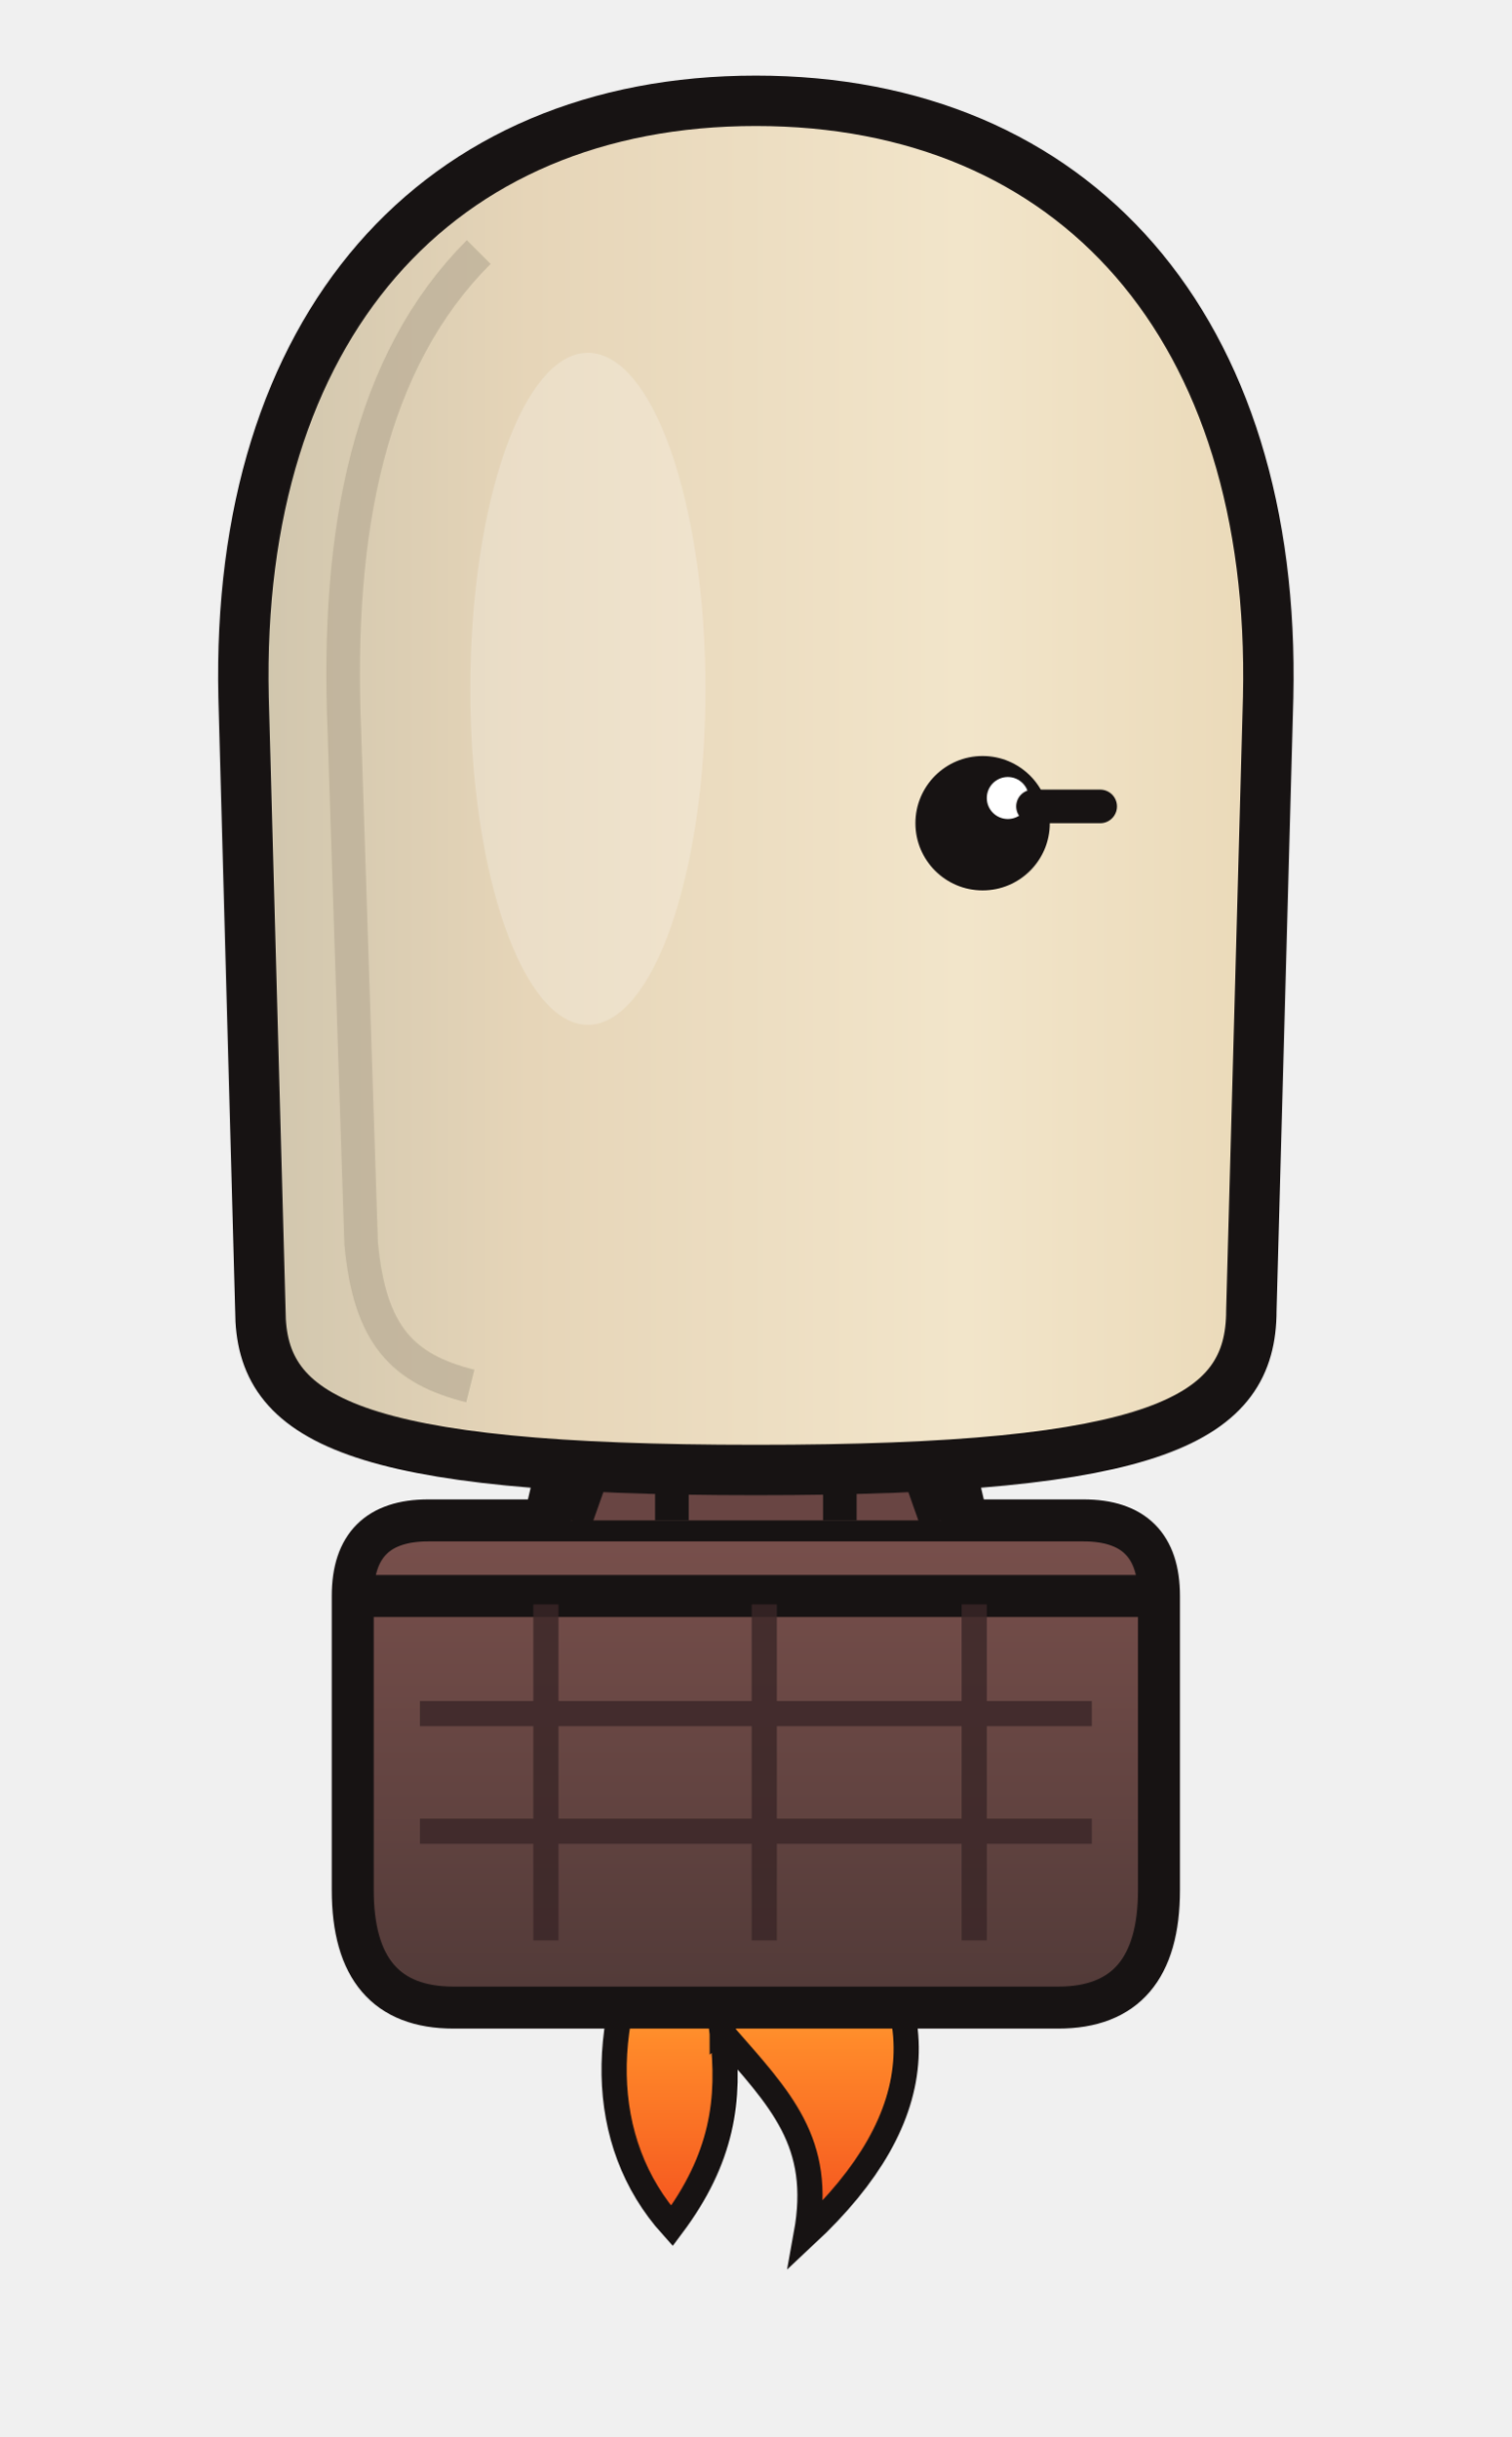
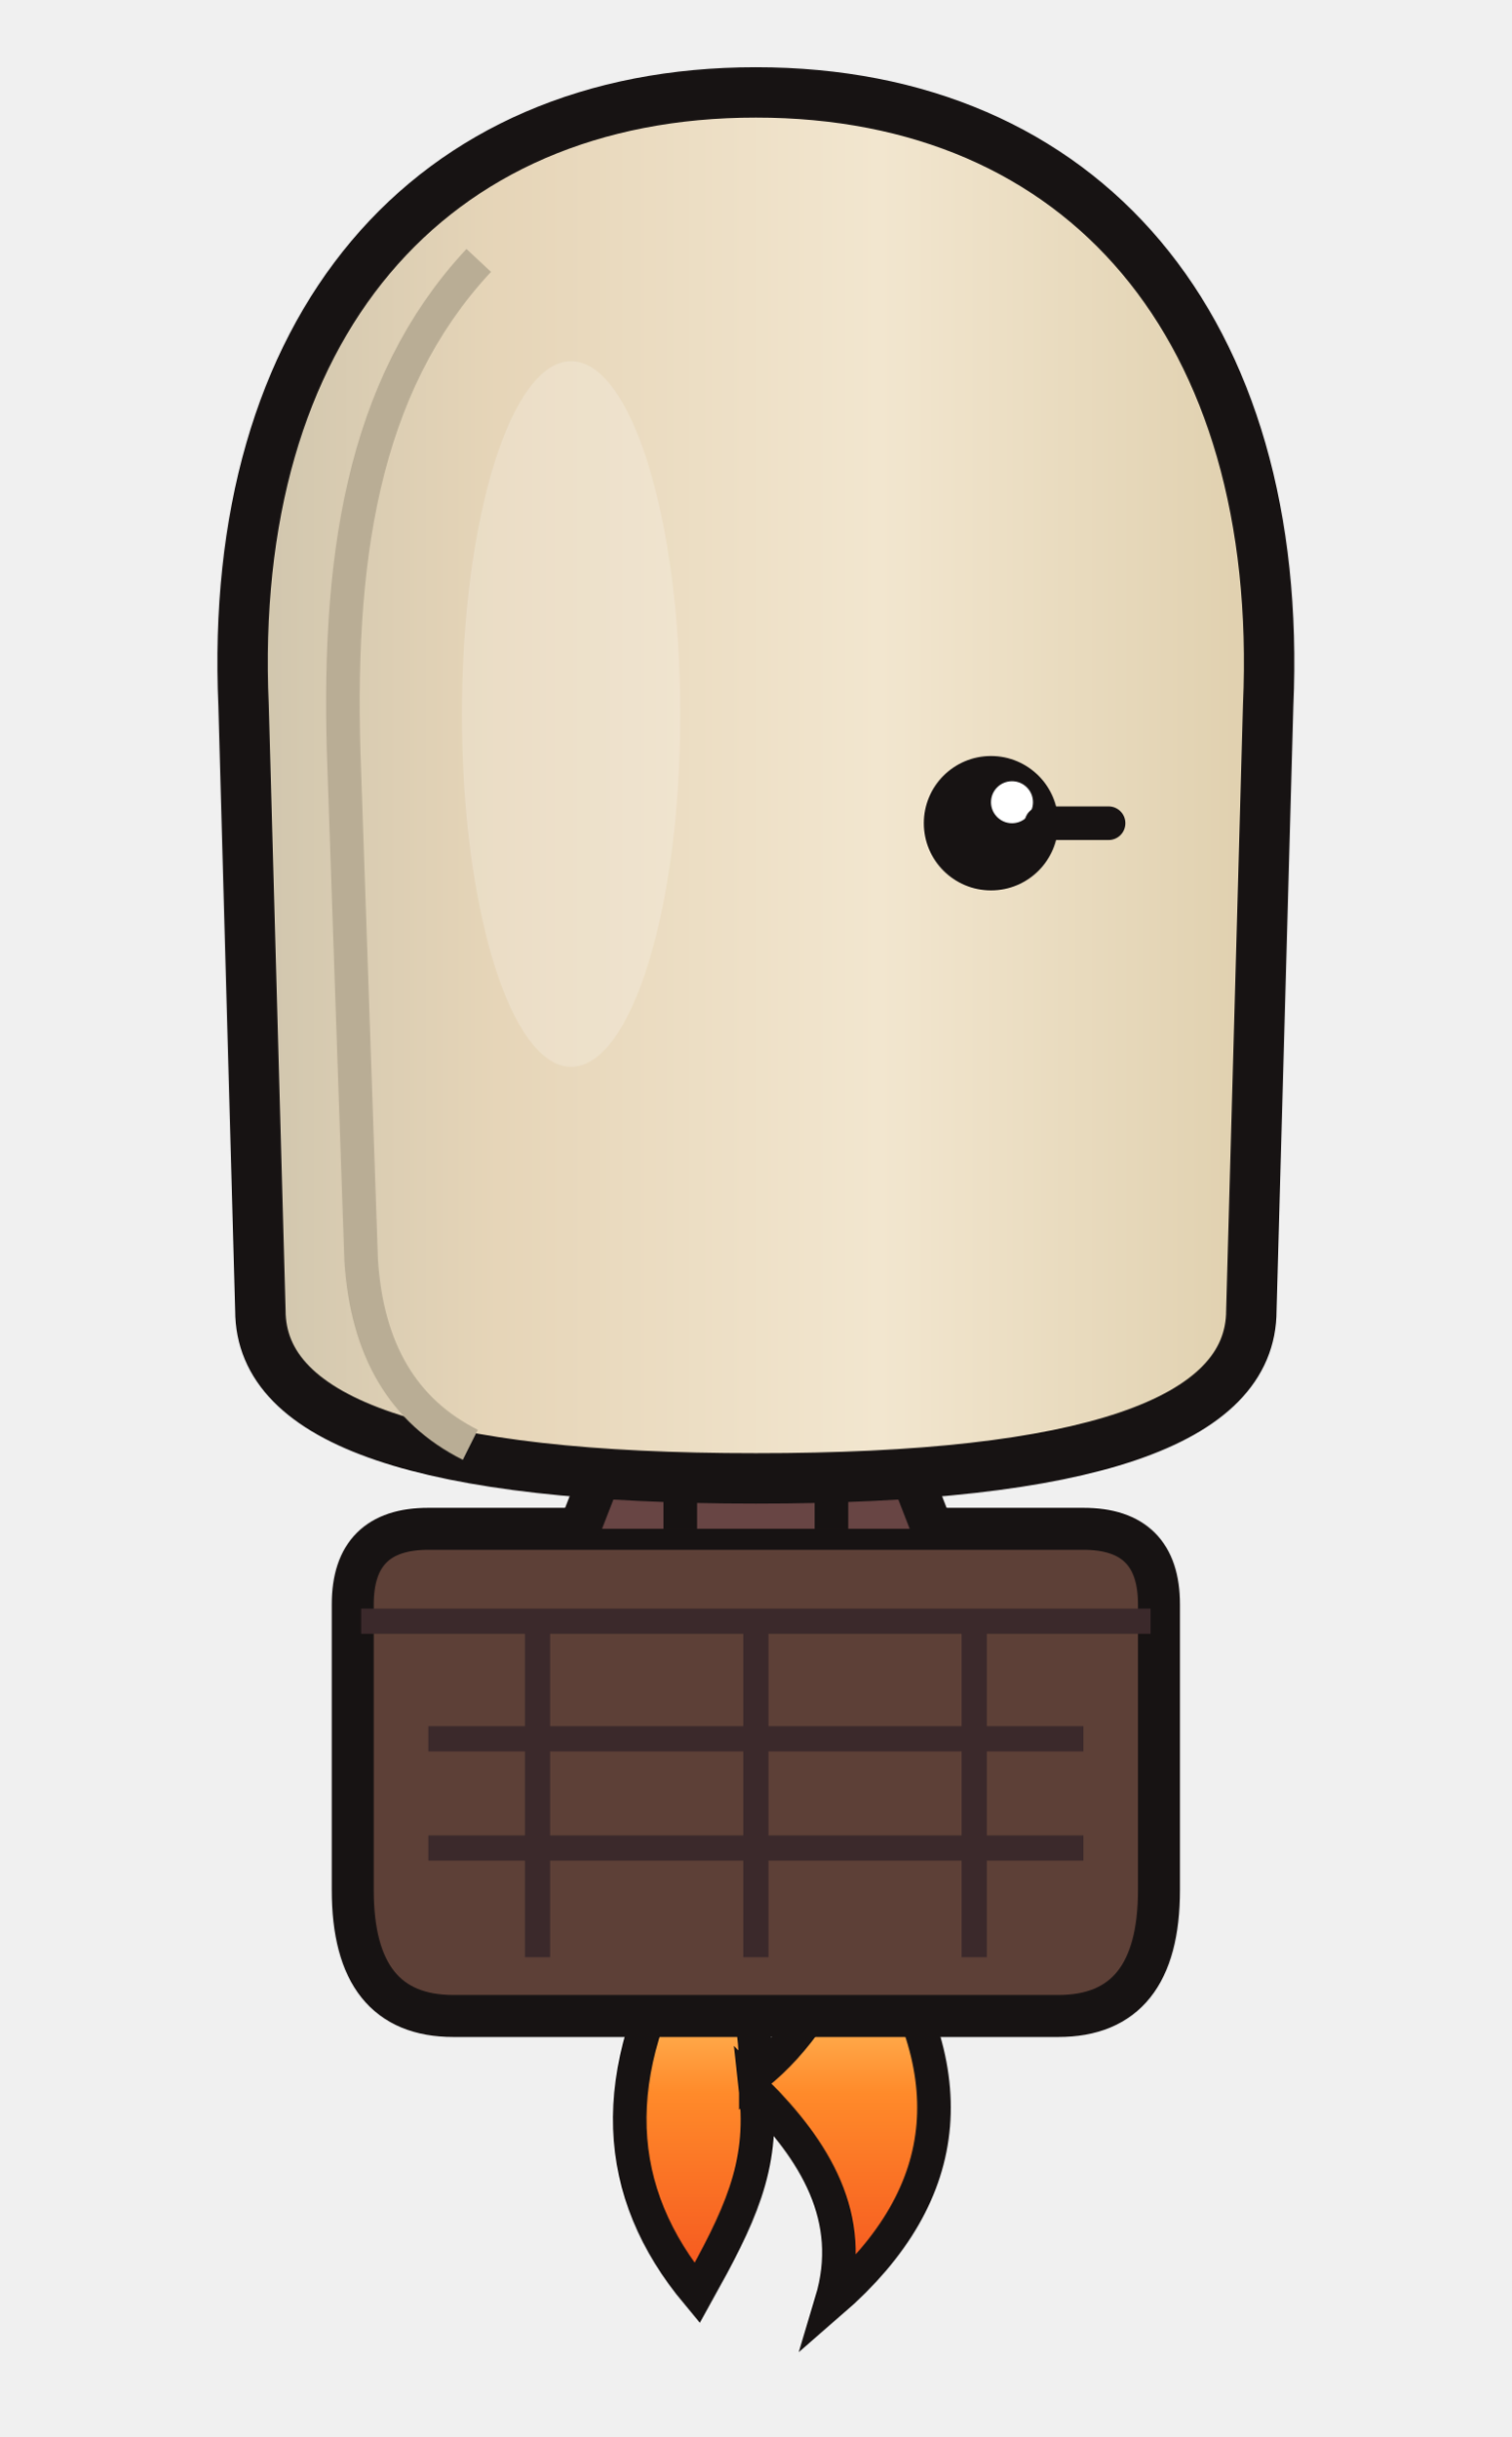
<svg xmlns="http://www.w3.org/2000/svg" viewBox="0 0 180 290">
  <defs>
-     <linearGradient id="cream" x1="0" x2="1" y1="0" y2="0">
-       <stop offset="0" stop-color="#cfc5ad" />
-       <stop offset=".28" stop-color="#e6d5b8" />
-       <stop offset=".7" stop-color="#f2e5ca" />
-       <stop offset="1" stop-color="#ead9b8" />
+     <linearGradient id="b" x1="0" x2="1">
+       <stop stop-color="#cfc5ad" />
+       <stop offset=".25" stop-color="#e6d5b8" />
+       <stop offset=".62" stop-color="#f2e6cf" />
+       <stop offset="1" stop-color="#dfcfad" />
    </linearGradient>
-     <linearGradient id="basket" x1="0" x2="0" y1="0" y2="1">
-       <stop stop-color="#79504c" />
-       <stop offset="1" stop-color="#513a38" />
-     </linearGradient>
-     <linearGradient id="fire" x1="0" x2="0" y1="0" y2="1">
-       <stop stop-color="#ffd54f" />
+     <linearGradient id="f" x1="0" x2="0" y1="0" y2="1">
+       <stop stop-color="#ffe082" />
      <stop offset=".45" stop-color="#ff8a2a" />
      <stop offset="1" stop-color="#f4511e" />
    </linearGradient>
  </defs>
-   <path d="M79 226c-8 14-8 29 1 39 6-8 7-15 6-23 7 8 12 13 10 24 15-14 16-28 2-42-4 9-8 13-12 17 0-8-1-13-7-15z" fill="url(#fire)" stroke="#171313" stroke-width="3" />
-   <path d="M59 208L67 174M121 208L113 174" fill="none" stroke="#171313" stroke-width="6" stroke-linecap="round" />
-   <path d="M42 190Q42 181 51 181h78q9 0 9 9v35q0 14-12 14H54q-12 0-12-14z" fill="url(#basket)" stroke="#171313" stroke-width="5" />
-   <path d="M42 190h96" stroke="#171313" stroke-width="5" />
-   <path d="M50 204h80M50 218h80M65 191v40M91 191v40M116 191v40" stroke="#392627" stroke-width="3" opacity=".8" />
-   <path d="M68 181l6-17h32l6 17" fill="#694543" stroke="#171313" stroke-width="5" />
-   <path d="M80 165v16M100 165v16" stroke="#171313" stroke-width="4" />
-   <path d="M90 12C52 12 28 39 29 83l2 73c0 13 11 19 59 19s59-6 59-19l2-73c1-44-23-71-61-71z" fill="url(#cream)" stroke="#171313" stroke-width="6" />
-   <path d="M57 30c-13 13-17 33-16 57l2 61c1 11 5 15 13 17" fill="none" stroke="#b9ad95" stroke-width="4" opacity=".7" />
-   <ellipse cx="70" cy="82" rx="14" ry="40" fill="#fff" opacity=".22" />
-   <circle cx="117" cy="98" r="8" fill="#171313" />
-   <circle cx="120" cy="95" r="2.5" fill="#fff" />
-   <path d="M123 96h8" stroke="#171313" stroke-width="4" stroke-linecap="round" />
+   <path d="M82 230c-10 17-9 31 1 43 5-9 8-15 7-24 7 7 12 15 9 25 15-13 16-28 4-45-5 9-8 14-13 18 0-7-1-13-8-17z" fill="url(#f)" stroke="#171313" stroke-width="4" />
+   <path d="M63 213l9-37M117 213l-9-37" fill="none" stroke="#171313" stroke-width="6" stroke-linecap="round" />
+   <path d="M42 191q0-9 9-9h78q9 0 9 9v34q0 15-12 15H54q-12 0-12-15z" fill="#5d4037" stroke="#171313" stroke-width="5" />
+   <path d="M43 193h94M51 207h78M51 220h78M64 193v40M90 193v40M116 193v40" stroke="#3b292b" stroke-width="3" />
+   <path d="M69 182l7-18h28l7 18" fill="#684544" stroke="#171313" stroke-width="5" />
+   <path d="M81 165v17M99 165v17" stroke="#171313" stroke-width="4" />
+   <path d="M90 11C51 11 27 39 29 84l2 72q0 20 59 20t59-20l2-72C153 39 129 11 90 11z" fill="url(#b)" stroke="#171313" stroke-width="6" />
+   <path d="M57 31c-14 15-17 36-16 61l2 58q1 16 13 22" fill="none" stroke="#b9ad95" stroke-width="4" />
+   <ellipse cx="68" cy="85" rx="13" ry="42" fill="#fff" opacity=".2" />
+   <circle cx="118" cy="98" r="8" fill="#171313" />
+   <circle cx="120.5" cy="95.5" r="2.5" fill="#fff" />
+   <path d="M124 98h8" stroke="#171313" stroke-width="4" stroke-linecap="round" />
</svg>
